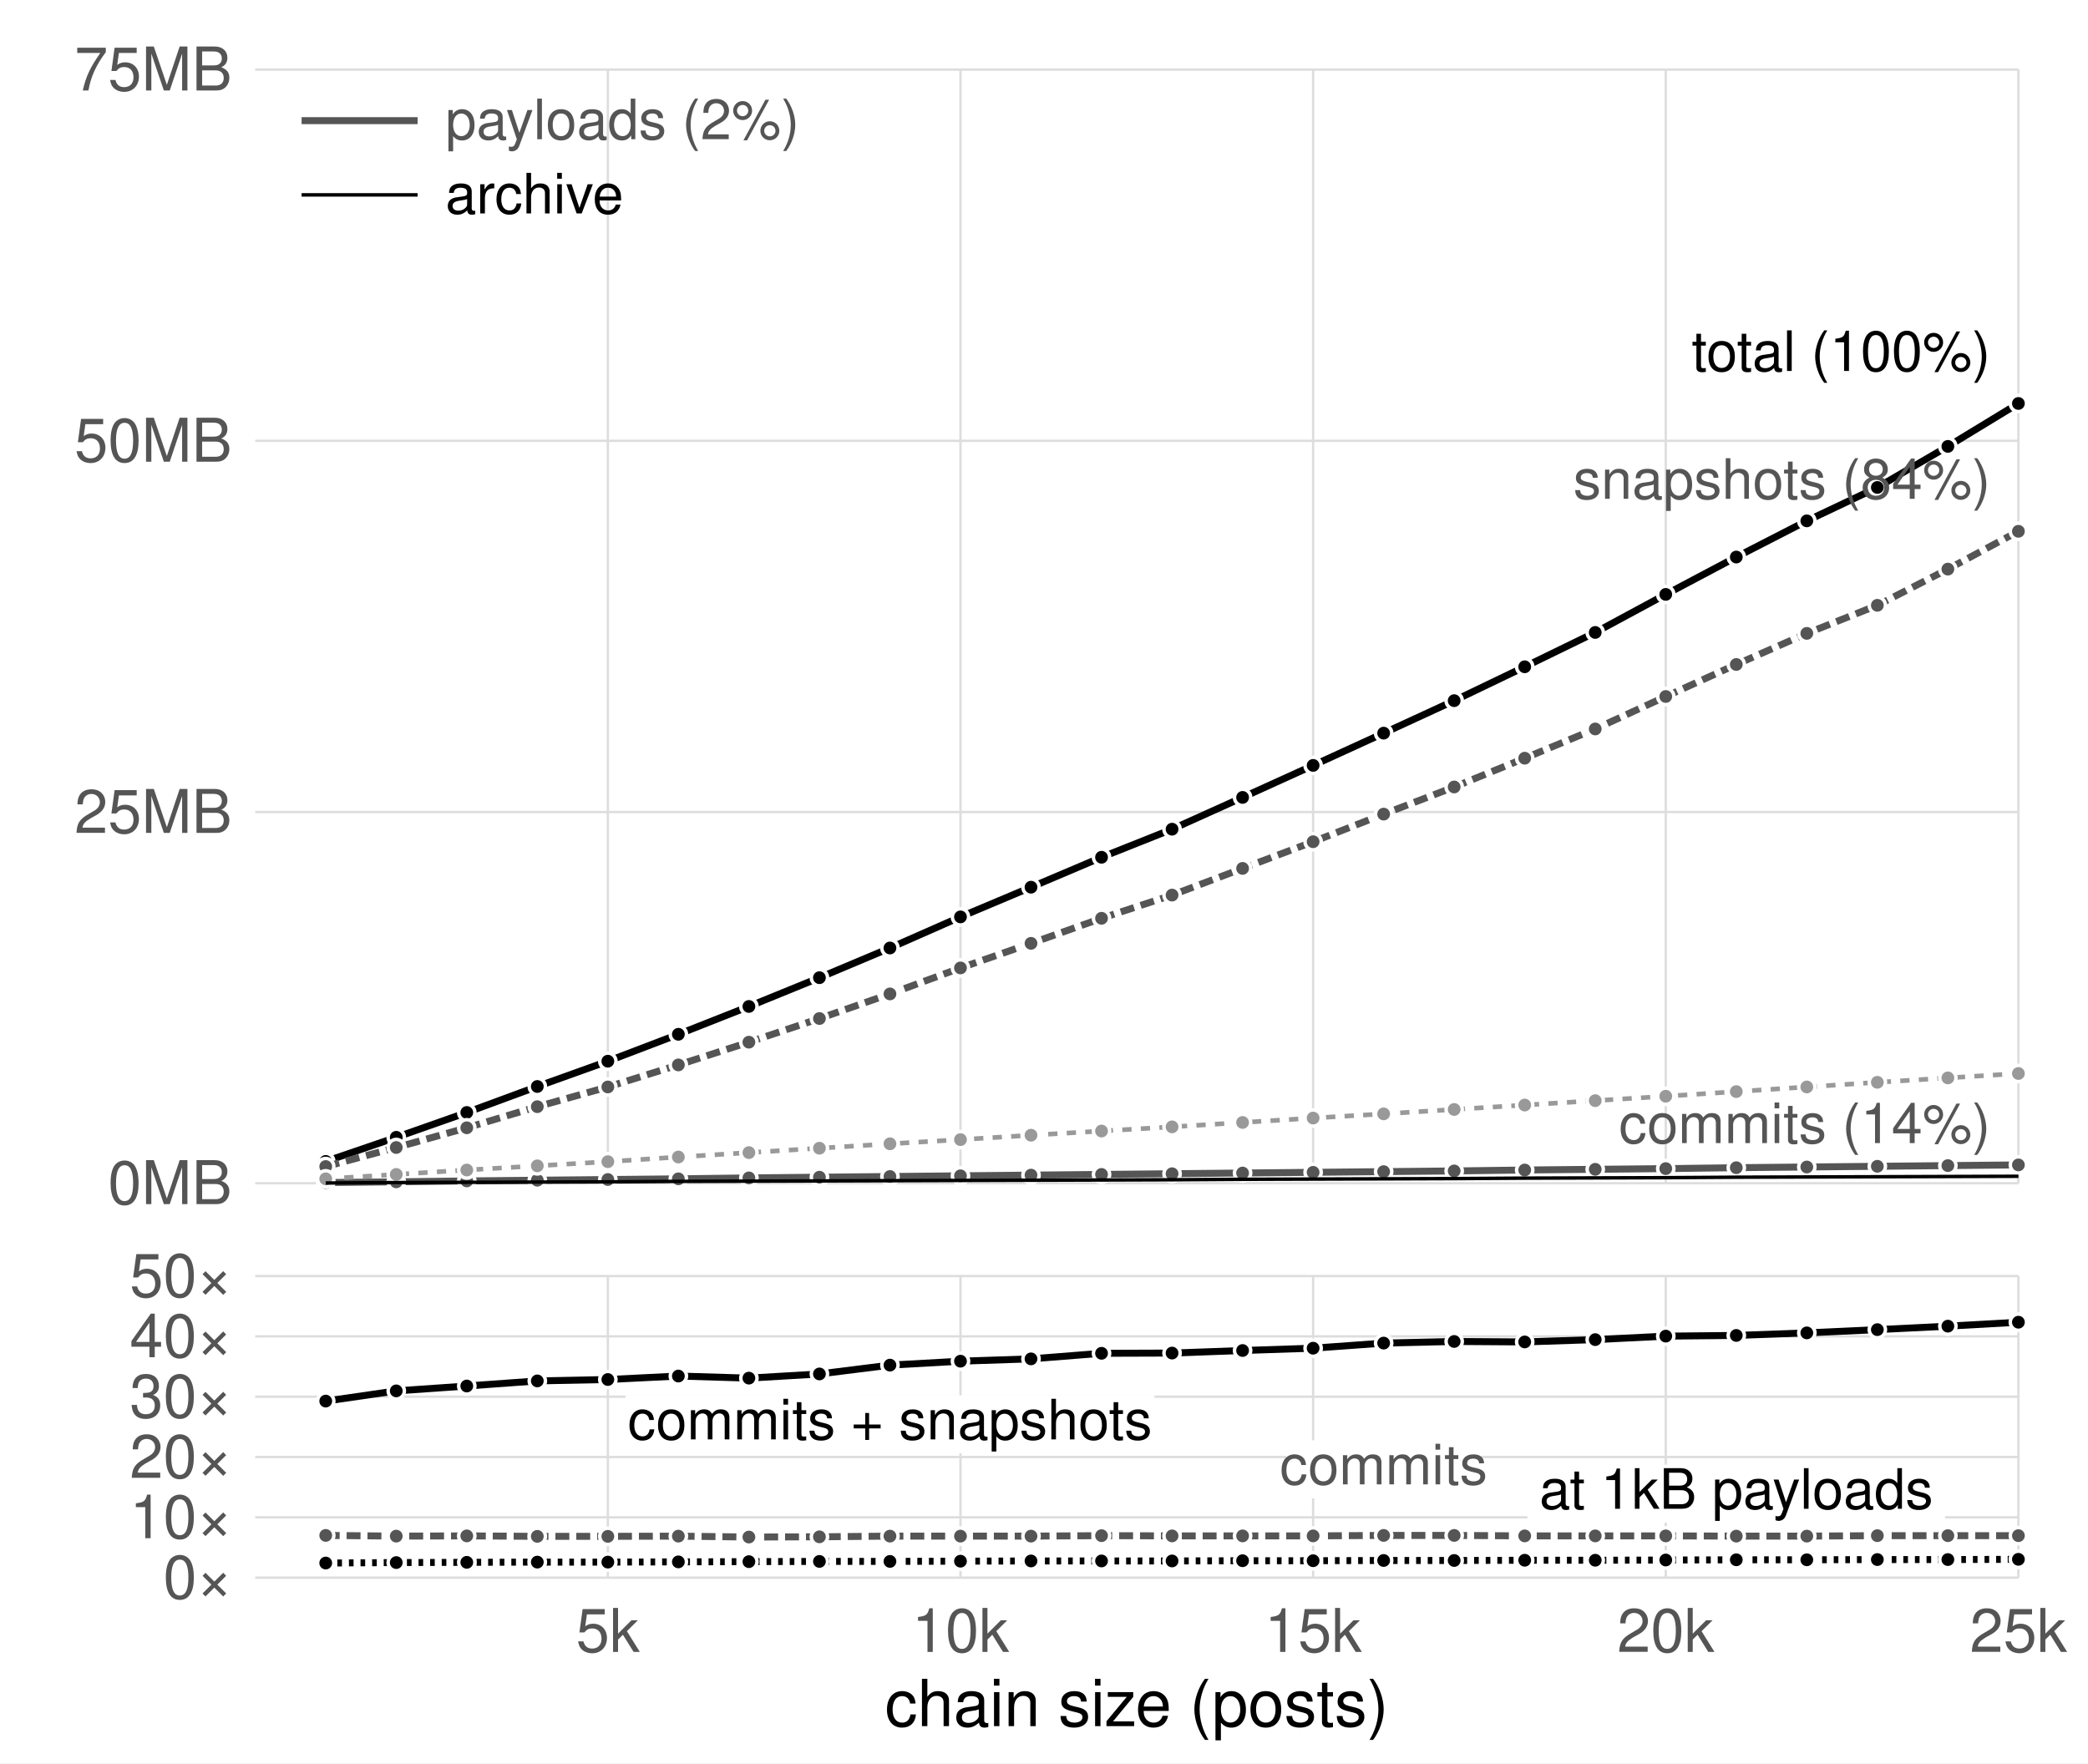
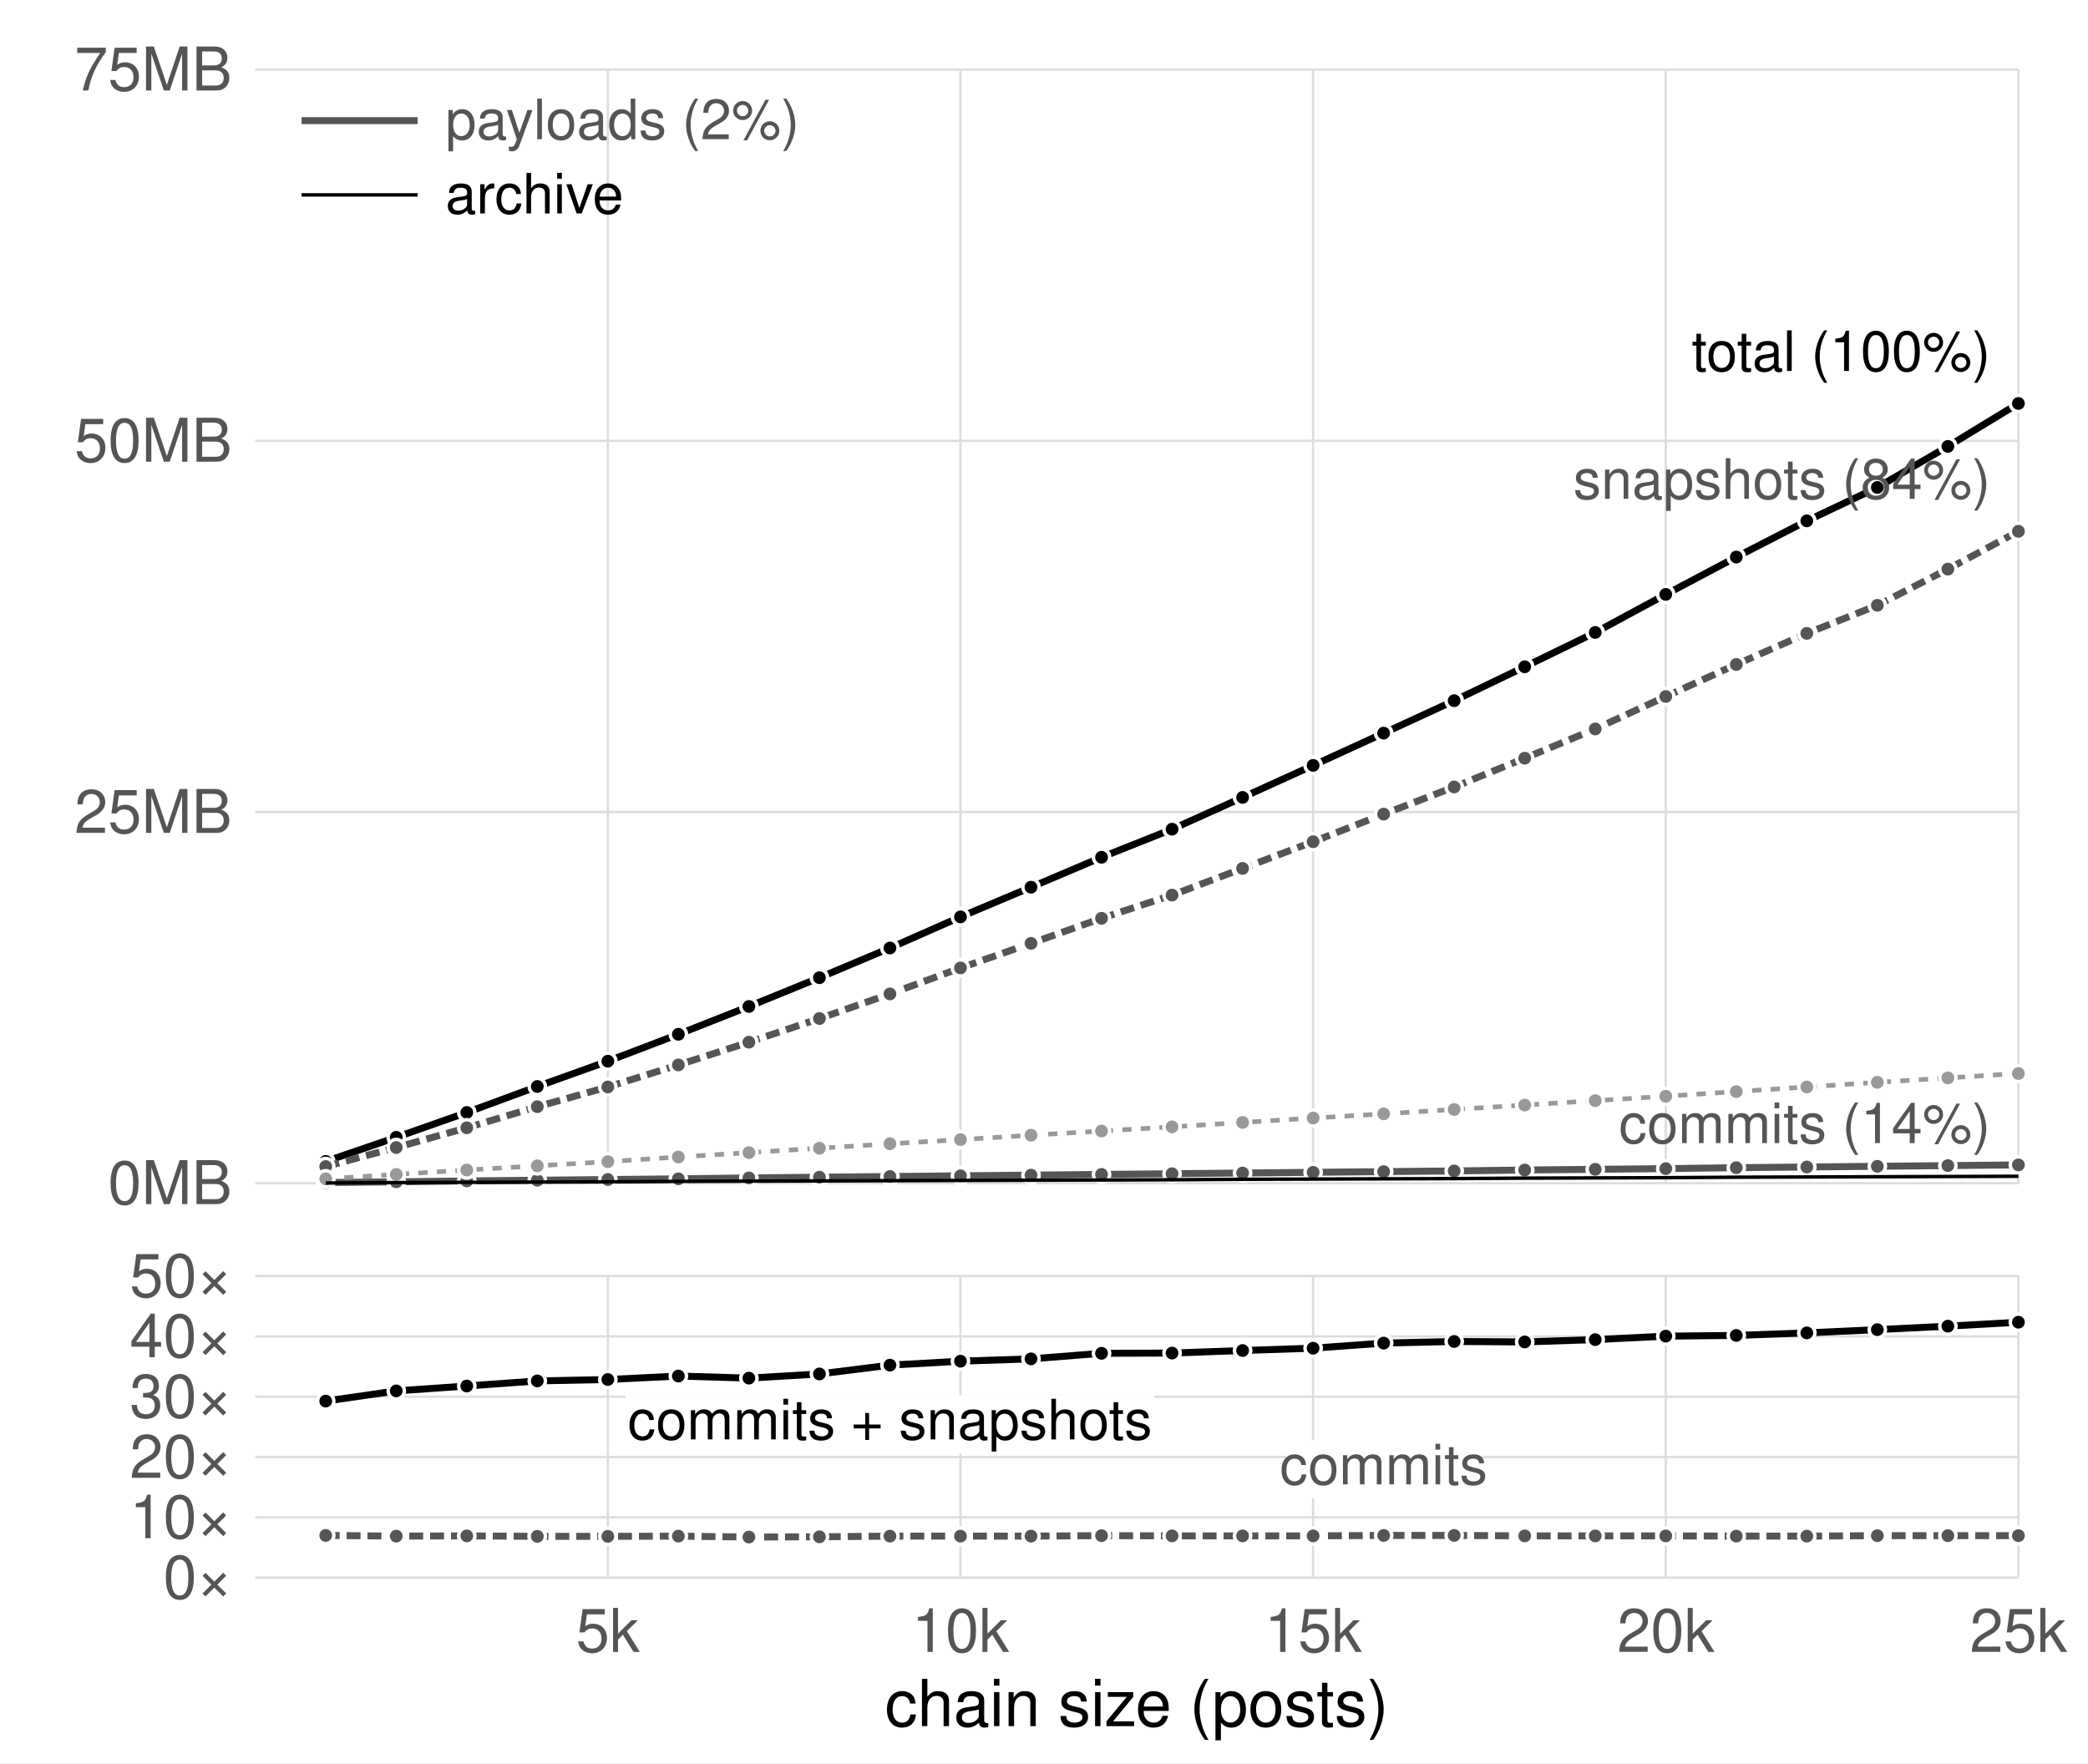
<svg xmlns="http://www.w3.org/2000/svg" width="900" height="760" viewBox="0 0 900 760">
  <rect width="900" height="760" fill="#ffffff" />
  <line x1="110" x2="870" y1="510.0" y2="510.0" stroke="#dddddd" />
  <text x="100.0" y="519.0" font-family="Helvetica, Arial, sans-serif" font-size="26" text-anchor="end" fill="#555555">0MB</text>
  <line x1="110" x2="870" y1="350.0" y2="350.0" stroke="#dddddd" />
  <text x="100.0" y="359.0" font-family="Helvetica, Arial, sans-serif" font-size="26" text-anchor="end" fill="#555555">25MB</text>
  <line x1="110" x2="870" y1="190.0" y2="190.0" stroke="#dddddd" />
  <text x="100.0" y="199.0" font-family="Helvetica, Arial, sans-serif" font-size="26" text-anchor="end" fill="#555555">50MB</text>
  <line x1="110" x2="870" y1="30.0" y2="30.0" stroke="#dddddd" />
  <text x="100.0" y="39.0" font-family="Helvetica, Arial, sans-serif" font-size="26" text-anchor="end" fill="#555555">75MB</text>
  <line y1="30" y2="510" x1="262.0" x2="262.0" stroke="#dddddd" />
  <line y1="550" y2="680" x1="262.0" x2="262.0" stroke="#dddddd" />
  <text x="262.0" y="712.0" font-family="Helvetica, Arial, sans-serif" font-size="26" text-anchor="middle" fill="#555555">5k</text>
  <line y1="30" y2="510" x1="414.0" x2="414.0" stroke="#dddddd" />
  <line y1="550" y2="680" x1="414.0" x2="414.0" stroke="#dddddd" />
  <text x="414.0" y="712.0" font-family="Helvetica, Arial, sans-serif" font-size="26" text-anchor="middle" fill="#555555">10k</text>
  <line y1="30" y2="510" x1="566.0" x2="566.0" stroke="#dddddd" />
  <line y1="550" y2="680" x1="566.0" x2="566.0" stroke="#dddddd" />
  <text x="566.0" y="712.0" font-family="Helvetica, Arial, sans-serif" font-size="26" text-anchor="middle" fill="#555555">15k</text>
  <line y1="30" y2="510" x1="718.0" x2="718.0" stroke="#dddddd" />
  <line y1="550" y2="680" x1="718.0" x2="718.0" stroke="#dddddd" />
  <text x="718.0" y="712.0" font-family="Helvetica, Arial, sans-serif" font-size="26" text-anchor="middle" fill="#555555">20k</text>
  <line y1="30" y2="510" x1="870.0" x2="870.0" stroke="#dddddd" />
  <line y1="550" y2="680" x1="870.0" x2="870.0" stroke="#dddddd" />
  <text x="870.0" y="712.0" font-family="Helvetica, Arial, sans-serif" font-size="26" text-anchor="middle" fill="#555555">25k</text>
  <text x="490.0" y="744.0" font-family="Helvetica, Arial, sans-serif" font-size="28" text-anchor="middle" fill="#000000">chain size (posts)</text>
  <polyline fill="none" stroke="#000000" stroke-width="3" points="140.4,500.6 170.8,490.2 201.2,479.5 231.6,468.3 262.0,457.4 292.4,445.8 322.8,433.8 353.2,421.4 383.6,408.6 414.0,395.2 444.4,382.4 474.8,369.5 505.2,357.4 535.6,343.7 566.0,329.9 596.4,316.0 626.8,302.0 657.2,287.4 687.6,272.6 718.0,256.2 748.4,240.1 778.8,224.5 809.2,210.1 839.6,192.4 870.0,173.9" />
  <circle cx="140.4" cy="500.6" r="3.5" fill="#000000" stroke="#ffffff" stroke-width="1.5" />
  <circle cx="170.8" cy="490.2" r="3.5" fill="#000000" stroke="#ffffff" stroke-width="1.5" />
  <circle cx="201.2" cy="479.5" r="3.5" fill="#000000" stroke="#ffffff" stroke-width="1.5" />
  <circle cx="231.6" cy="468.3" r="3.5" fill="#000000" stroke="#ffffff" stroke-width="1.5" />
  <circle cx="262.0" cy="457.4" r="3.5" fill="#000000" stroke="#ffffff" stroke-width="1.5" />
  <circle cx="292.4" cy="445.8" r="3.5" fill="#000000" stroke="#ffffff" stroke-width="1.5" />
  <circle cx="322.8" cy="433.8" r="3.5" fill="#000000" stroke="#ffffff" stroke-width="1.5" />
  <circle cx="353.2" cy="421.4" r="3.5" fill="#000000" stroke="#ffffff" stroke-width="1.5" />
  <circle cx="383.6" cy="408.6" r="3.5" fill="#000000" stroke="#ffffff" stroke-width="1.5" />
  <circle cx="414.0" cy="395.2" r="3.5" fill="#000000" stroke="#ffffff" stroke-width="1.5" />
  <circle cx="444.4" cy="382.4" r="3.5" fill="#000000" stroke="#ffffff" stroke-width="1.5" />
  <circle cx="474.8" cy="369.5" r="3.5" fill="#000000" stroke="#ffffff" stroke-width="1.5" />
  <circle cx="505.2" cy="357.4" r="3.5" fill="#000000" stroke="#ffffff" stroke-width="1.5" />
  <circle cx="535.6" cy="343.7" r="3.5" fill="#000000" stroke="#ffffff" stroke-width="1.5" />
  <circle cx="566.0" cy="329.9" r="3.5" fill="#000000" stroke="#ffffff" stroke-width="1.5" />
  <circle cx="596.4" cy="316.0" r="3.5" fill="#000000" stroke="#ffffff" stroke-width="1.5" />
  <circle cx="626.8" cy="302.0" r="3.5" fill="#000000" stroke="#ffffff" stroke-width="1.5" />
  <circle cx="657.2" cy="287.4" r="3.5" fill="#000000" stroke="#ffffff" stroke-width="1.5" />
  <circle cx="687.6" cy="272.6" r="3.5" fill="#000000" stroke="#ffffff" stroke-width="1.5" />
  <circle cx="718.0" cy="256.2" r="3.5" fill="#000000" stroke="#ffffff" stroke-width="1.5" />
  <circle cx="748.4" cy="240.1" r="3.5" fill="#000000" stroke="#ffffff" stroke-width="1.5" />
  <circle cx="778.8" cy="224.5" r="3.5" fill="#000000" stroke="#ffffff" stroke-width="1.5" />
  <circle cx="809.2" cy="210.1" r="3.5" fill="#000000" stroke="#ffffff" stroke-width="1.5" />
  <circle cx="839.6" cy="192.4" r="3.5" fill="#000000" stroke="#ffffff" stroke-width="1.5" />
  <circle cx="870.0" cy="173.9" r="3.5" fill="#000000" stroke="#ffffff" stroke-width="1.5" />
  <text x="858.0" y="159.9" font-family="Helvetica, Arial, sans-serif" font-size="24" text-anchor="end" fill="#000000">total (100%)</text>
  <polyline fill="none" stroke="#555555" stroke-width="3" stroke-dasharray="6 3" points="140.4,502.8 170.8,494.6 201.2,486.1 231.6,477.0 262.0,468.5 292.4,459.0 322.8,449.2 353.2,439.0 383.6,428.4 414.0,417.2 444.4,406.6 474.8,395.8 505.2,385.8 535.6,374.3 566.0,362.8 596.4,350.9 626.8,339.2 657.2,326.8 687.6,314.2 718.0,300.2 748.4,286.4 778.8,273.0 809.2,260.9 839.6,245.3 870.0,229.0" />
  <circle cx="140.4" cy="502.8" r="3.5" fill="#555555" stroke="#ffffff" stroke-width="1.5" />
  <circle cx="170.8" cy="494.6" r="3.5" fill="#555555" stroke="#ffffff" stroke-width="1.5" />
  <circle cx="201.2" cy="486.1" r="3.5" fill="#555555" stroke="#ffffff" stroke-width="1.5" />
  <circle cx="231.6" cy="477.0" r="3.5" fill="#555555" stroke="#ffffff" stroke-width="1.5" />
  <circle cx="262.0" cy="468.5" r="3.5" fill="#555555" stroke="#ffffff" stroke-width="1.5" />
  <circle cx="292.4" cy="459.0" r="3.5" fill="#555555" stroke="#ffffff" stroke-width="1.5" />
  <circle cx="322.8" cy="449.2" r="3.5" fill="#555555" stroke="#ffffff" stroke-width="1.5" />
  <circle cx="353.2" cy="439.0" r="3.5" fill="#555555" stroke="#ffffff" stroke-width="1.5" />
  <circle cx="383.6" cy="428.4" r="3.5" fill="#555555" stroke="#ffffff" stroke-width="1.5" />
  <circle cx="414.0" cy="417.2" r="3.5" fill="#555555" stroke="#ffffff" stroke-width="1.5" />
  <circle cx="444.4" cy="406.6" r="3.5" fill="#555555" stroke="#ffffff" stroke-width="1.5" />
  <circle cx="474.8" cy="395.8" r="3.5" fill="#555555" stroke="#ffffff" stroke-width="1.5" />
  <circle cx="505.2" cy="385.8" r="3.5" fill="#555555" stroke="#ffffff" stroke-width="1.5" />
  <circle cx="535.6" cy="374.3" r="3.5" fill="#555555" stroke="#ffffff" stroke-width="1.5" />
  <circle cx="566.0" cy="362.8" r="3.5" fill="#555555" stroke="#ffffff" stroke-width="1.5" />
  <circle cx="596.4" cy="350.9" r="3.5" fill="#555555" stroke="#ffffff" stroke-width="1.5" />
  <circle cx="626.8" cy="339.2" r="3.5" fill="#555555" stroke="#ffffff" stroke-width="1.5" />
  <circle cx="657.2" cy="326.8" r="3.5" fill="#555555" stroke="#ffffff" stroke-width="1.5" />
  <circle cx="687.6" cy="314.2" r="3.5" fill="#555555" stroke="#ffffff" stroke-width="1.5" />
  <circle cx="718.0" cy="300.2" r="3.5" fill="#555555" stroke="#ffffff" stroke-width="1.5" />
  <circle cx="748.4" cy="286.4" r="3.5" fill="#555555" stroke="#ffffff" stroke-width="1.5" />
  <circle cx="778.8" cy="273.0" r="3.5" fill="#555555" stroke="#ffffff" stroke-width="1.5" />
  <circle cx="809.2" cy="260.9" r="3.5" fill="#555555" stroke="#ffffff" stroke-width="1.5" />
  <circle cx="839.6" cy="245.3" r="3.5" fill="#555555" stroke="#ffffff" stroke-width="1.5" />
  <circle cx="870.0" cy="229.0" r="3.5" fill="#555555" stroke="#ffffff" stroke-width="1.5" />
  <text x="858.0" y="215.0" font-family="Helvetica, Arial, sans-serif" font-size="24" text-anchor="end" fill="#555555">snapshots (84%)</text>
  <polyline fill="none" stroke="#555555" stroke-width="3" points="140.4,509.7 170.8,509.4 201.2,509.0 231.6,508.7 262.0,508.4 292.4,508.1 322.8,507.7 353.2,507.4 383.6,507.1 414.0,506.8 444.4,506.5 474.8,506.2 505.2,505.9 535.6,505.6 566.0,505.3 596.4,505.0 626.8,504.7 657.2,504.3 687.6,504.0 718.0,503.7 748.4,503.3 778.8,503.0 809.2,502.7 839.6,502.4 870.0,502.1" />
  <circle cx="140.4" cy="509.7" r="3.5" fill="#555555" stroke="#ffffff" stroke-width="1.5" />
  <circle cx="170.8" cy="509.4" r="3.5" fill="#555555" stroke="#ffffff" stroke-width="1.5" />
  <circle cx="201.2" cy="509.0" r="3.5" fill="#555555" stroke="#ffffff" stroke-width="1.5" />
  <circle cx="231.6" cy="508.7" r="3.5" fill="#555555" stroke="#ffffff" stroke-width="1.5" />
  <circle cx="262.0" cy="508.4" r="3.5" fill="#555555" stroke="#ffffff" stroke-width="1.5" />
  <circle cx="292.4" cy="508.1" r="3.5" fill="#555555" stroke="#ffffff" stroke-width="1.5" />
  <circle cx="322.8" cy="507.7" r="3.5" fill="#555555" stroke="#ffffff" stroke-width="1.5" />
  <circle cx="353.2" cy="507.4" r="3.5" fill="#555555" stroke="#ffffff" stroke-width="1.5" />
  <circle cx="383.6" cy="507.1" r="3.5" fill="#555555" stroke="#ffffff" stroke-width="1.5" />
  <circle cx="414.0" cy="506.8" r="3.5" fill="#555555" stroke="#ffffff" stroke-width="1.5" />
  <circle cx="444.4" cy="506.5" r="3.5" fill="#555555" stroke="#ffffff" stroke-width="1.5" />
  <circle cx="474.8" cy="506.2" r="3.5" fill="#555555" stroke="#ffffff" stroke-width="1.5" />
  <circle cx="505.2" cy="505.9" r="3.5" fill="#555555" stroke="#ffffff" stroke-width="1.5" />
  <circle cx="535.6" cy="505.6" r="3.5" fill="#555555" stroke="#ffffff" stroke-width="1.5" />
  <circle cx="566.0" cy="505.3" r="3.5" fill="#555555" stroke="#ffffff" stroke-width="1.5" />
  <circle cx="596.4" cy="505.0" r="3.5" fill="#555555" stroke="#ffffff" stroke-width="1.5" />
  <circle cx="626.8" cy="504.7" r="3.5" fill="#555555" stroke="#ffffff" stroke-width="1.5" />
  <circle cx="657.2" cy="504.3" r="3.5" fill="#555555" stroke="#ffffff" stroke-width="1.5" />
  <circle cx="687.6" cy="504.0" r="3.5" fill="#555555" stroke="#ffffff" stroke-width="1.5" />
  <circle cx="718.0" cy="503.7" r="3.5" fill="#555555" stroke="#ffffff" stroke-width="1.5" />
  <circle cx="748.4" cy="503.3" r="3.5" fill="#555555" stroke="#ffffff" stroke-width="1.5" />
  <circle cx="778.8" cy="503.0" r="3.5" fill="#555555" stroke="#ffffff" stroke-width="1.5" />
  <circle cx="809.2" cy="502.7" r="3.5" fill="#555555" stroke="#ffffff" stroke-width="1.5" />
  <circle cx="839.6" cy="502.4" r="3.5" fill="#555555" stroke="#ffffff" stroke-width="1.5" />
  <circle cx="870.0" cy="502.1" r="3.5" fill="#555555" stroke="#ffffff" stroke-width="1.5" />
  <line x1="130" x2="180" y1="52" y2="52" stroke="#555555" stroke-width="3" />
  <text x="192.0" y="60.0" font-family="Helvetica, Arial, sans-serif" font-size="24" text-anchor="start" fill="#555555">payloads (2%)</text>
  <polyline fill="none" stroke="#999999" stroke-width="2" stroke-dasharray="4 4" points="140.4,508.1 170.8,506.2 201.2,504.3 231.6,502.5 262.0,500.7 292.4,498.7 322.8,496.8 353.2,494.9 383.6,493.0 414.0,491.2 444.4,489.3 474.8,487.5 505.2,485.7 535.6,483.8 566.0,481.9 596.4,480.1 626.8,478.2 657.2,476.3 687.6,474.4 718.0,472.5 748.4,470.5 778.8,468.5 809.2,466.5 839.6,464.6 870.0,462.7" />
  <circle cx="140.4" cy="508.1" r="3.5" fill="#999999" stroke="#ffffff" stroke-width="1.5" />
  <circle cx="170.8" cy="506.2" r="3.5" fill="#999999" stroke="#ffffff" stroke-width="1.5" />
  <circle cx="201.2" cy="504.3" r="3.5" fill="#999999" stroke="#ffffff" stroke-width="1.5" />
  <circle cx="231.6" cy="502.5" r="3.5" fill="#999999" stroke="#ffffff" stroke-width="1.5" />
  <circle cx="262.0" cy="500.7" r="3.5" fill="#999999" stroke="#ffffff" stroke-width="1.5" />
  <circle cx="292.4" cy="498.7" r="3.5" fill="#999999" stroke="#ffffff" stroke-width="1.5" />
  <circle cx="322.8" cy="496.8" r="3.5" fill="#999999" stroke="#ffffff" stroke-width="1.5" />
  <circle cx="353.2" cy="494.9" r="3.5" fill="#999999" stroke="#ffffff" stroke-width="1.5" />
  <circle cx="383.6" cy="493.0" r="3.5" fill="#999999" stroke="#ffffff" stroke-width="1.5" />
  <circle cx="414.0" cy="491.2" r="3.5" fill="#999999" stroke="#ffffff" stroke-width="1.5" />
  <circle cx="444.4" cy="489.3" r="3.5" fill="#999999" stroke="#ffffff" stroke-width="1.5" />
  <circle cx="474.8" cy="487.5" r="3.5" fill="#999999" stroke="#ffffff" stroke-width="1.5" />
  <circle cx="505.2" cy="485.7" r="3.5" fill="#999999" stroke="#ffffff" stroke-width="1.5" />
  <circle cx="535.6" cy="483.8" r="3.5" fill="#999999" stroke="#ffffff" stroke-width="1.5" />
  <circle cx="566.0" cy="481.9" r="3.5" fill="#999999" stroke="#ffffff" stroke-width="1.5" />
  <circle cx="596.4" cy="480.1" r="3.5" fill="#999999" stroke="#ffffff" stroke-width="1.5" />
  <circle cx="626.8" cy="478.2" r="3.5" fill="#999999" stroke="#ffffff" stroke-width="1.5" />
  <circle cx="657.2" cy="476.3" r="3.5" fill="#999999" stroke="#ffffff" stroke-width="1.5" />
  <circle cx="687.6" cy="474.4" r="3.5" fill="#999999" stroke="#ffffff" stroke-width="1.5" />
  <circle cx="718.0" cy="472.5" r="3.5" fill="#999999" stroke="#ffffff" stroke-width="1.5" />
  <circle cx="748.4" cy="470.5" r="3.5" fill="#999999" stroke="#ffffff" stroke-width="1.5" />
  <circle cx="778.8" cy="468.5" r="3.5" fill="#999999" stroke="#ffffff" stroke-width="1.5" />
  <circle cx="809.2" cy="466.5" r="3.5" fill="#999999" stroke="#ffffff" stroke-width="1.5" />
  <circle cx="839.6" cy="464.6" r="3.5" fill="#999999" stroke="#ffffff" stroke-width="1.5" />
  <circle cx="870.0" cy="462.7" r="3.5" fill="#999999" stroke="#ffffff" stroke-width="1.5" />
  <text x="858.0" y="492.7" font-family="Helvetica, Arial, sans-serif" font-size="24" text-anchor="end" fill="#555555">commits (14%)</text>
  <polyline fill="none" stroke="#000000" stroke-width="1.5" points="140.4,509.9 170.8,509.7 201.2,509.6 231.6,509.5 262.0,509.4 292.4,509.2 322.8,509.1 353.2,509.0 383.6,508.9 414.0,508.8 444.4,508.7 474.8,508.6 505.2,508.5 535.6,508.3 566.0,508.2 596.4,508.1 626.8,508.0 657.2,507.8 687.6,507.7 718.0,507.6 748.4,507.4 778.8,507.3 809.2,507.2 839.6,507.1 870.0,507.0" />
  <line x1="130" x2="180" y1="84" y2="84" stroke="#000000" stroke-width="1.5" />
  <text x="192.0" y="92.0" font-family="Helvetica, Arial, sans-serif" font-size="24" text-anchor="start" fill="#000000">archive</text>
  <line x1="110" x2="870" y1="680.0" y2="680.0" stroke="#dddddd" />
  <text x="100.0" y="689.0" font-family="Helvetica, Arial, sans-serif" font-size="26" text-anchor="end" fill="#555555">0×</text>
  <line x1="110" x2="870" y1="654.0" y2="654.0" stroke="#dddddd" />
  <text x="100.0" y="663.0" font-family="Helvetica, Arial, sans-serif" font-size="26" text-anchor="end" fill="#555555">10×</text>
  <line x1="110" x2="870" y1="628.0" y2="628.0" stroke="#dddddd" />
  <text x="100.0" y="637.0" font-family="Helvetica, Arial, sans-serif" font-size="26" text-anchor="end" fill="#555555">20×</text>
  <line x1="110" x2="870" y1="602.0" y2="602.0" stroke="#dddddd" />
  <text x="100.0" y="611.0" font-family="Helvetica, Arial, sans-serif" font-size="26" text-anchor="end" fill="#555555">30×</text>
  <line x1="110" x2="870" y1="576.0" y2="576.0" stroke="#dddddd" />
  <text x="100.0" y="585.0" font-family="Helvetica, Arial, sans-serif" font-size="26" text-anchor="end" fill="#555555">40×</text>
  <line x1="110" x2="870" y1="550.0" y2="550.0" stroke="#dddddd" />
  <text x="100.0" y="559.0" font-family="Helvetica, Arial, sans-serif" font-size="26" text-anchor="end" fill="#555555">50×</text>
  <polyline fill="none" stroke="#000000" stroke-width="3" points="140.4,603.9 170.8,599.5 201.2,597.4 231.6,595.2 262.0,594.6 292.4,593.1 322.8,594.0 353.2,592.2 383.6,588.4 414.0,586.7 444.4,585.7 474.8,583.3 505.2,583.2 535.6,582.1 566.0,581.1 596.4,578.9 626.8,578.2 657.2,578.4 687.6,577.4 718.0,575.9 748.4,575.6 778.8,574.5 809.2,573.1 839.6,571.6 870.0,569.9" />
  <circle cx="140.4" cy="603.9" r="3.5" fill="#000000" stroke="#ffffff" stroke-width="1.5" />
  <circle cx="170.8" cy="599.5" r="3.5" fill="#000000" stroke="#ffffff" stroke-width="1.5" />
  <circle cx="201.2" cy="597.4" r="3.5" fill="#000000" stroke="#ffffff" stroke-width="1.5" />
  <circle cx="231.6" cy="595.2" r="3.5" fill="#000000" stroke="#ffffff" stroke-width="1.5" />
  <circle cx="262.0" cy="594.6" r="3.5" fill="#000000" stroke="#ffffff" stroke-width="1.5" />
  <circle cx="292.4" cy="593.1" r="3.5" fill="#000000" stroke="#ffffff" stroke-width="1.5" />
  <circle cx="322.8" cy="594.0" r="3.5" fill="#000000" stroke="#ffffff" stroke-width="1.5" />
  <circle cx="353.2" cy="592.2" r="3.5" fill="#000000" stroke="#ffffff" stroke-width="1.5" />
  <circle cx="383.6" cy="588.4" r="3.5" fill="#000000" stroke="#ffffff" stroke-width="1.5" />
  <circle cx="414.0" cy="586.7" r="3.5" fill="#000000" stroke="#ffffff" stroke-width="1.5" />
  <circle cx="444.4" cy="585.7" r="3.5" fill="#000000" stroke="#ffffff" stroke-width="1.5" />
  <circle cx="474.8" cy="583.3" r="3.5" fill="#000000" stroke="#ffffff" stroke-width="1.5" />
  <circle cx="505.2" cy="583.2" r="3.5" fill="#000000" stroke="#ffffff" stroke-width="1.5" />
  <circle cx="535.6" cy="582.1" r="3.5" fill="#000000" stroke="#ffffff" stroke-width="1.5" />
  <circle cx="566.0" cy="581.1" r="3.5" fill="#000000" stroke="#ffffff" stroke-width="1.5" />
  <circle cx="596.4" cy="578.9" r="3.5" fill="#000000" stroke="#ffffff" stroke-width="1.5" />
  <circle cx="626.8" cy="578.2" r="3.5" fill="#000000" stroke="#ffffff" stroke-width="1.5" />
  <circle cx="657.2" cy="578.4" r="3.5" fill="#000000" stroke="#ffffff" stroke-width="1.5" />
  <circle cx="687.6" cy="577.4" r="3.5" fill="#000000" stroke="#ffffff" stroke-width="1.5" />
  <circle cx="718.0" cy="575.9" r="3.5" fill="#000000" stroke="#ffffff" stroke-width="1.5" />
  <circle cx="748.4" cy="575.6" r="3.5" fill="#000000" stroke="#ffffff" stroke-width="1.5" />
  <circle cx="778.8" cy="574.5" r="3.5" fill="#000000" stroke="#ffffff" stroke-width="1.5" />
  <circle cx="809.2" cy="573.1" r="3.5" fill="#000000" stroke="#ffffff" stroke-width="1.5" />
  <circle cx="839.6" cy="571.6" r="3.5" fill="#000000" stroke="#ffffff" stroke-width="1.5" />
  <circle cx="870.0" cy="569.9" r="3.5" fill="#000000" stroke="#ffffff" stroke-width="1.5" />
  <polyline fill="none" stroke="#555555" stroke-width="3" stroke-dasharray="6 3" points="140.4,661.8 170.8,662.1 201.2,662.0 231.6,662.2 262.0,662.2 292.4,662.1 322.8,662.5 353.2,662.4 383.6,662.1 414.0,662.1 444.4,662.1 474.8,661.9 505.2,662.0 535.6,662.0 566.0,662.0 596.4,661.8 626.8,661.8 657.2,662.0 687.6,662.0 718.0,662.0 748.4,662.1 778.8,662.1 809.2,661.9 839.6,661.9 870.0,661.9" />
  <circle cx="140.4" cy="661.8" r="3.5" fill="#555555" stroke="#ffffff" stroke-width="1.5" />
  <circle cx="170.8" cy="662.1" r="3.5" fill="#555555" stroke="#ffffff" stroke-width="1.5" />
  <circle cx="201.2" cy="662.0" r="3.5" fill="#555555" stroke="#ffffff" stroke-width="1.5" />
  <circle cx="231.6" cy="662.2" r="3.5" fill="#555555" stroke="#ffffff" stroke-width="1.5" />
  <circle cx="262.0" cy="662.2" r="3.5" fill="#555555" stroke="#ffffff" stroke-width="1.5" />
  <circle cx="292.4" cy="662.1" r="3.5" fill="#555555" stroke="#ffffff" stroke-width="1.5" />
  <circle cx="322.8" cy="662.5" r="3.5" fill="#555555" stroke="#ffffff" stroke-width="1.5" />
  <circle cx="353.2" cy="662.4" r="3.5" fill="#555555" stroke="#ffffff" stroke-width="1.5" />
  <circle cx="383.6" cy="662.1" r="3.5" fill="#555555" stroke="#ffffff" stroke-width="1.5" />
  <circle cx="414.0" cy="662.1" r="3.5" fill="#555555" stroke="#ffffff" stroke-width="1.5" />
  <circle cx="444.4" cy="662.1" r="3.5" fill="#555555" stroke="#ffffff" stroke-width="1.5" />
  <circle cx="474.8" cy="661.9" r="3.5" fill="#555555" stroke="#ffffff" stroke-width="1.5" />
  <circle cx="505.2" cy="662.0" r="3.5" fill="#555555" stroke="#ffffff" stroke-width="1.5" />
  <circle cx="535.6" cy="662.0" r="3.5" fill="#555555" stroke="#ffffff" stroke-width="1.5" />
  <circle cx="566.0" cy="662.0" r="3.5" fill="#555555" stroke="#ffffff" stroke-width="1.5" />
  <circle cx="596.4" cy="661.8" r="3.5" fill="#555555" stroke="#ffffff" stroke-width="1.5" />
  <circle cx="626.8" cy="661.8" r="3.5" fill="#555555" stroke="#ffffff" stroke-width="1.5" />
  <circle cx="657.2" cy="662.0" r="3.5" fill="#555555" stroke="#ffffff" stroke-width="1.5" />
  <circle cx="687.6" cy="662.0" r="3.5" fill="#555555" stroke="#ffffff" stroke-width="1.5" />
  <circle cx="718.0" cy="662.0" r="3.5" fill="#555555" stroke="#ffffff" stroke-width="1.5" />
  <circle cx="748.4" cy="662.1" r="3.5" fill="#555555" stroke="#ffffff" stroke-width="1.5" />
  <circle cx="778.8" cy="662.1" r="3.5" fill="#555555" stroke="#ffffff" stroke-width="1.5" />
  <circle cx="809.2" cy="661.9" r="3.5" fill="#555555" stroke="#ffffff" stroke-width="1.5" />
  <circle cx="839.6" cy="661.9" r="3.5" fill="#555555" stroke="#ffffff" stroke-width="1.5" />
  <circle cx="870.0" cy="661.9" r="3.5" fill="#555555" stroke="#ffffff" stroke-width="1.5" />
-   <polyline fill="none" stroke="#000000" stroke-width="3" stroke-dasharray="2 3" points="140.4,673.7 170.8,673.5 201.2,673.4 231.6,673.3 262.0,673.3 292.4,673.2 322.8,673.1 353.2,673.0 383.6,673.0 414.0,672.9 444.4,672.8 474.8,672.8 505.2,672.8 535.6,672.7 566.0,672.7 596.4,672.6 626.8,672.6 657.2,672.5 687.6,672.5 718.0,672.4 748.4,672.3 778.8,672.3 809.2,672.2 839.6,672.2 870.0,672.1" />
-   <circle cx="140.4" cy="673.7" r="3.5" fill="#000000" stroke="#ffffff" stroke-width="1.5" />
-   <circle cx="170.8" cy="673.5" r="3.5" fill="#000000" stroke="#ffffff" stroke-width="1.5" />
-   <circle cx="201.2" cy="673.4" r="3.5" fill="#000000" stroke="#ffffff" stroke-width="1.5" />
-   <circle cx="231.6" cy="673.3" r="3.5" fill="#000000" stroke="#ffffff" stroke-width="1.5" />
-   <circle cx="262.0" cy="673.3" r="3.5" fill="#000000" stroke="#ffffff" stroke-width="1.5" />
-   <circle cx="292.4" cy="673.2" r="3.5" fill="#000000" stroke="#ffffff" stroke-width="1.5" />
-   <circle cx="322.8" cy="673.1" r="3.5" fill="#000000" stroke="#ffffff" stroke-width="1.5" />
-   <circle cx="353.2" cy="673.0" r="3.5" fill="#000000" stroke="#ffffff" stroke-width="1.5" />
-   <circle cx="383.6" cy="673.0" r="3.5" fill="#000000" stroke="#ffffff" stroke-width="1.5" />
-   <circle cx="414.0" cy="672.9" r="3.5" fill="#000000" stroke="#ffffff" stroke-width="1.5" />
-   <circle cx="444.4" cy="672.8" r="3.5" fill="#000000" stroke="#ffffff" stroke-width="1.5" />
-   <circle cx="474.8" cy="672.8" r="3.5" fill="#000000" stroke="#ffffff" stroke-width="1.5" />
-   <circle cx="505.2" cy="672.8" r="3.5" fill="#000000" stroke="#ffffff" stroke-width="1.5" />
-   <circle cx="535.6" cy="672.7" r="3.5" fill="#000000" stroke="#ffffff" stroke-width="1.5" />
-   <circle cx="566.0" cy="672.7" r="3.5" fill="#000000" stroke="#ffffff" stroke-width="1.5" />
-   <circle cx="596.4" cy="672.6" r="3.5" fill="#000000" stroke="#ffffff" stroke-width="1.5" />
-   <circle cx="626.8" cy="672.6" r="3.5" fill="#000000" stroke="#ffffff" stroke-width="1.5" />
-   <circle cx="657.2" cy="672.5" r="3.5" fill="#000000" stroke="#ffffff" stroke-width="1.5" />
-   <circle cx="687.6" cy="672.5" r="3.5" fill="#000000" stroke="#ffffff" stroke-width="1.5" />
-   <circle cx="718.0" cy="672.4" r="3.5" fill="#000000" stroke="#ffffff" stroke-width="1.5" />
-   <circle cx="748.4" cy="672.3" r="3.5" fill="#000000" stroke="#ffffff" stroke-width="1.5" />
-   <circle cx="778.8" cy="672.3" r="3.5" fill="#000000" stroke="#ffffff" stroke-width="1.5" />
-   <circle cx="809.2" cy="672.2" r="3.5" fill="#000000" stroke="#ffffff" stroke-width="1.5" />
-   <circle cx="839.6" cy="672.2" r="3.5" fill="#000000" stroke="#ffffff" stroke-width="1.5" />
-   <circle cx="870.0" cy="672.1" r="3.5" fill="#000000" stroke="#ffffff" stroke-width="1.5" />
  <rect x="269.6" y="601.4" width="228.0" height="25" fill="#ffffff" />
  <text x="383.6" y="620.4" font-family="Helvetica, Arial, sans-serif" font-size="24" text-anchor="middle" fill="#000000">commits + snapshots</text>
  <rect x="554.4" y="620.8" width="84.0" height="25" fill="#ffffff" />
  <text x="596.4" y="639.8" font-family="Helvetica, Arial, sans-serif" font-size="24" text-anchor="middle" fill="#555555">commits</text>
-   <rect x="658.4" y="631.3" width="180.0" height="25" fill="#ffffff" />
-   <text x="748.4" y="650.3" font-family="Helvetica, Arial, sans-serif" font-size="24" text-anchor="middle" fill="#000000">at 1kB payloads</text>
</svg>
